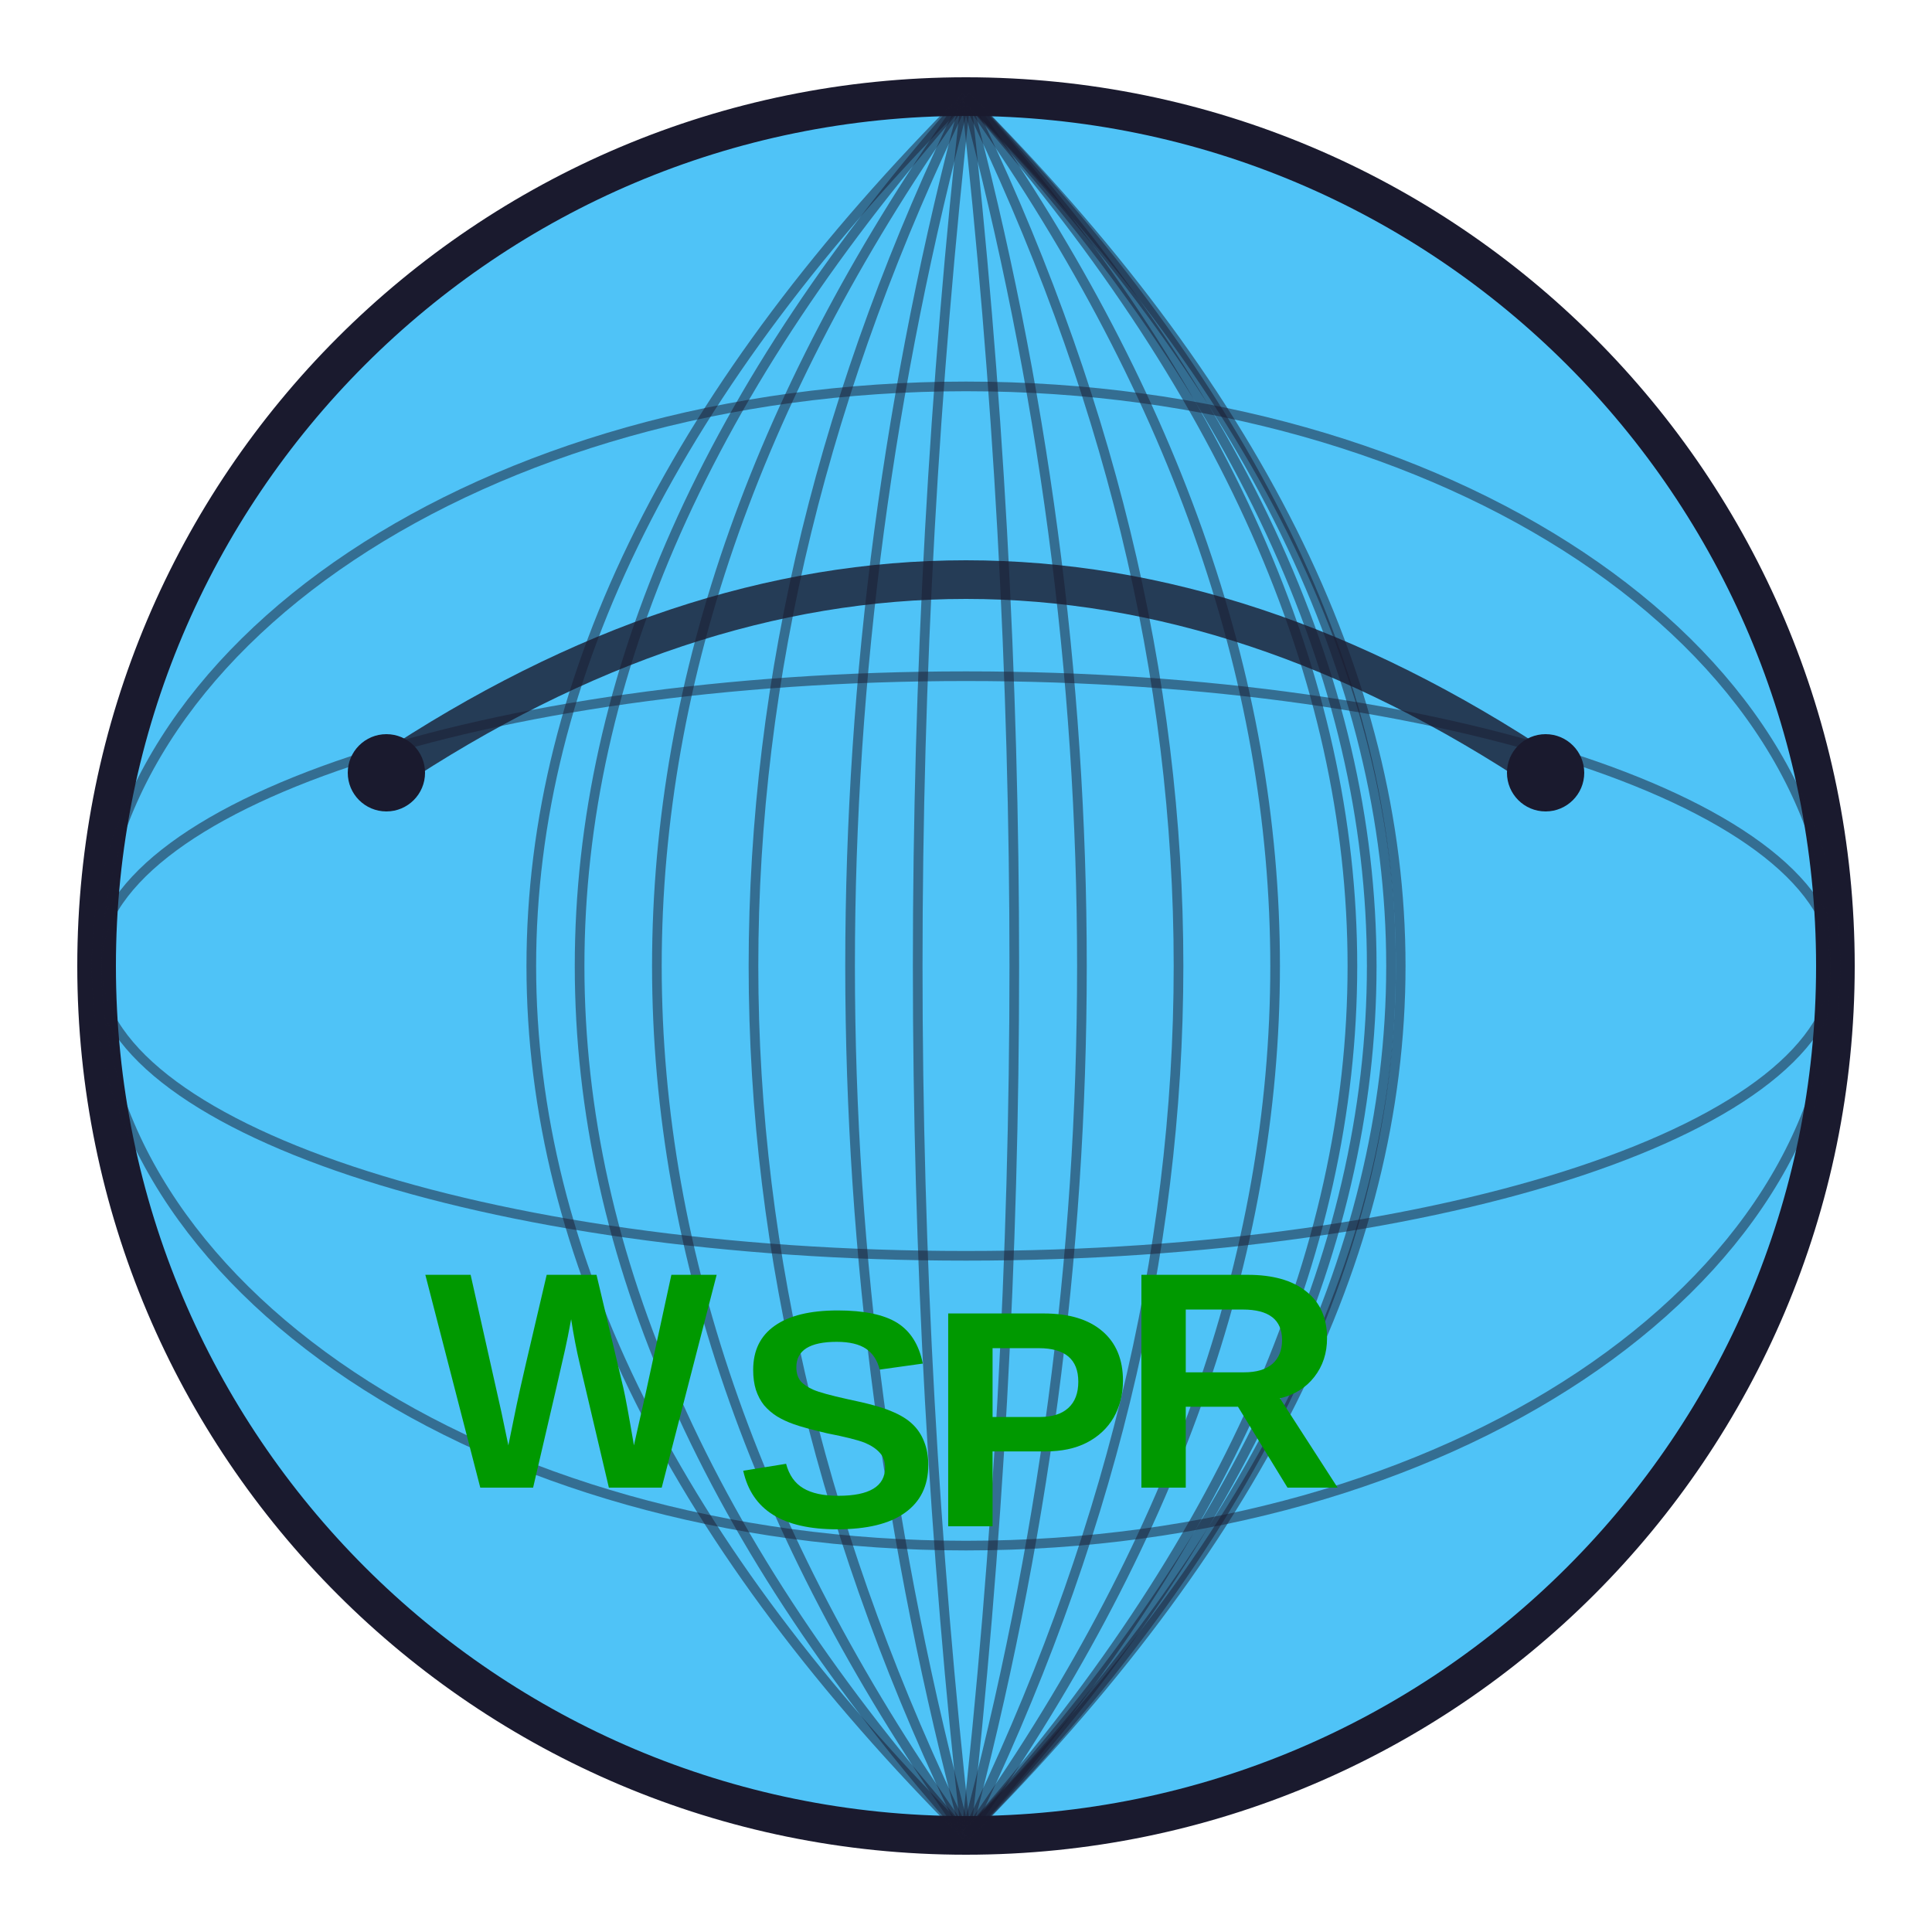
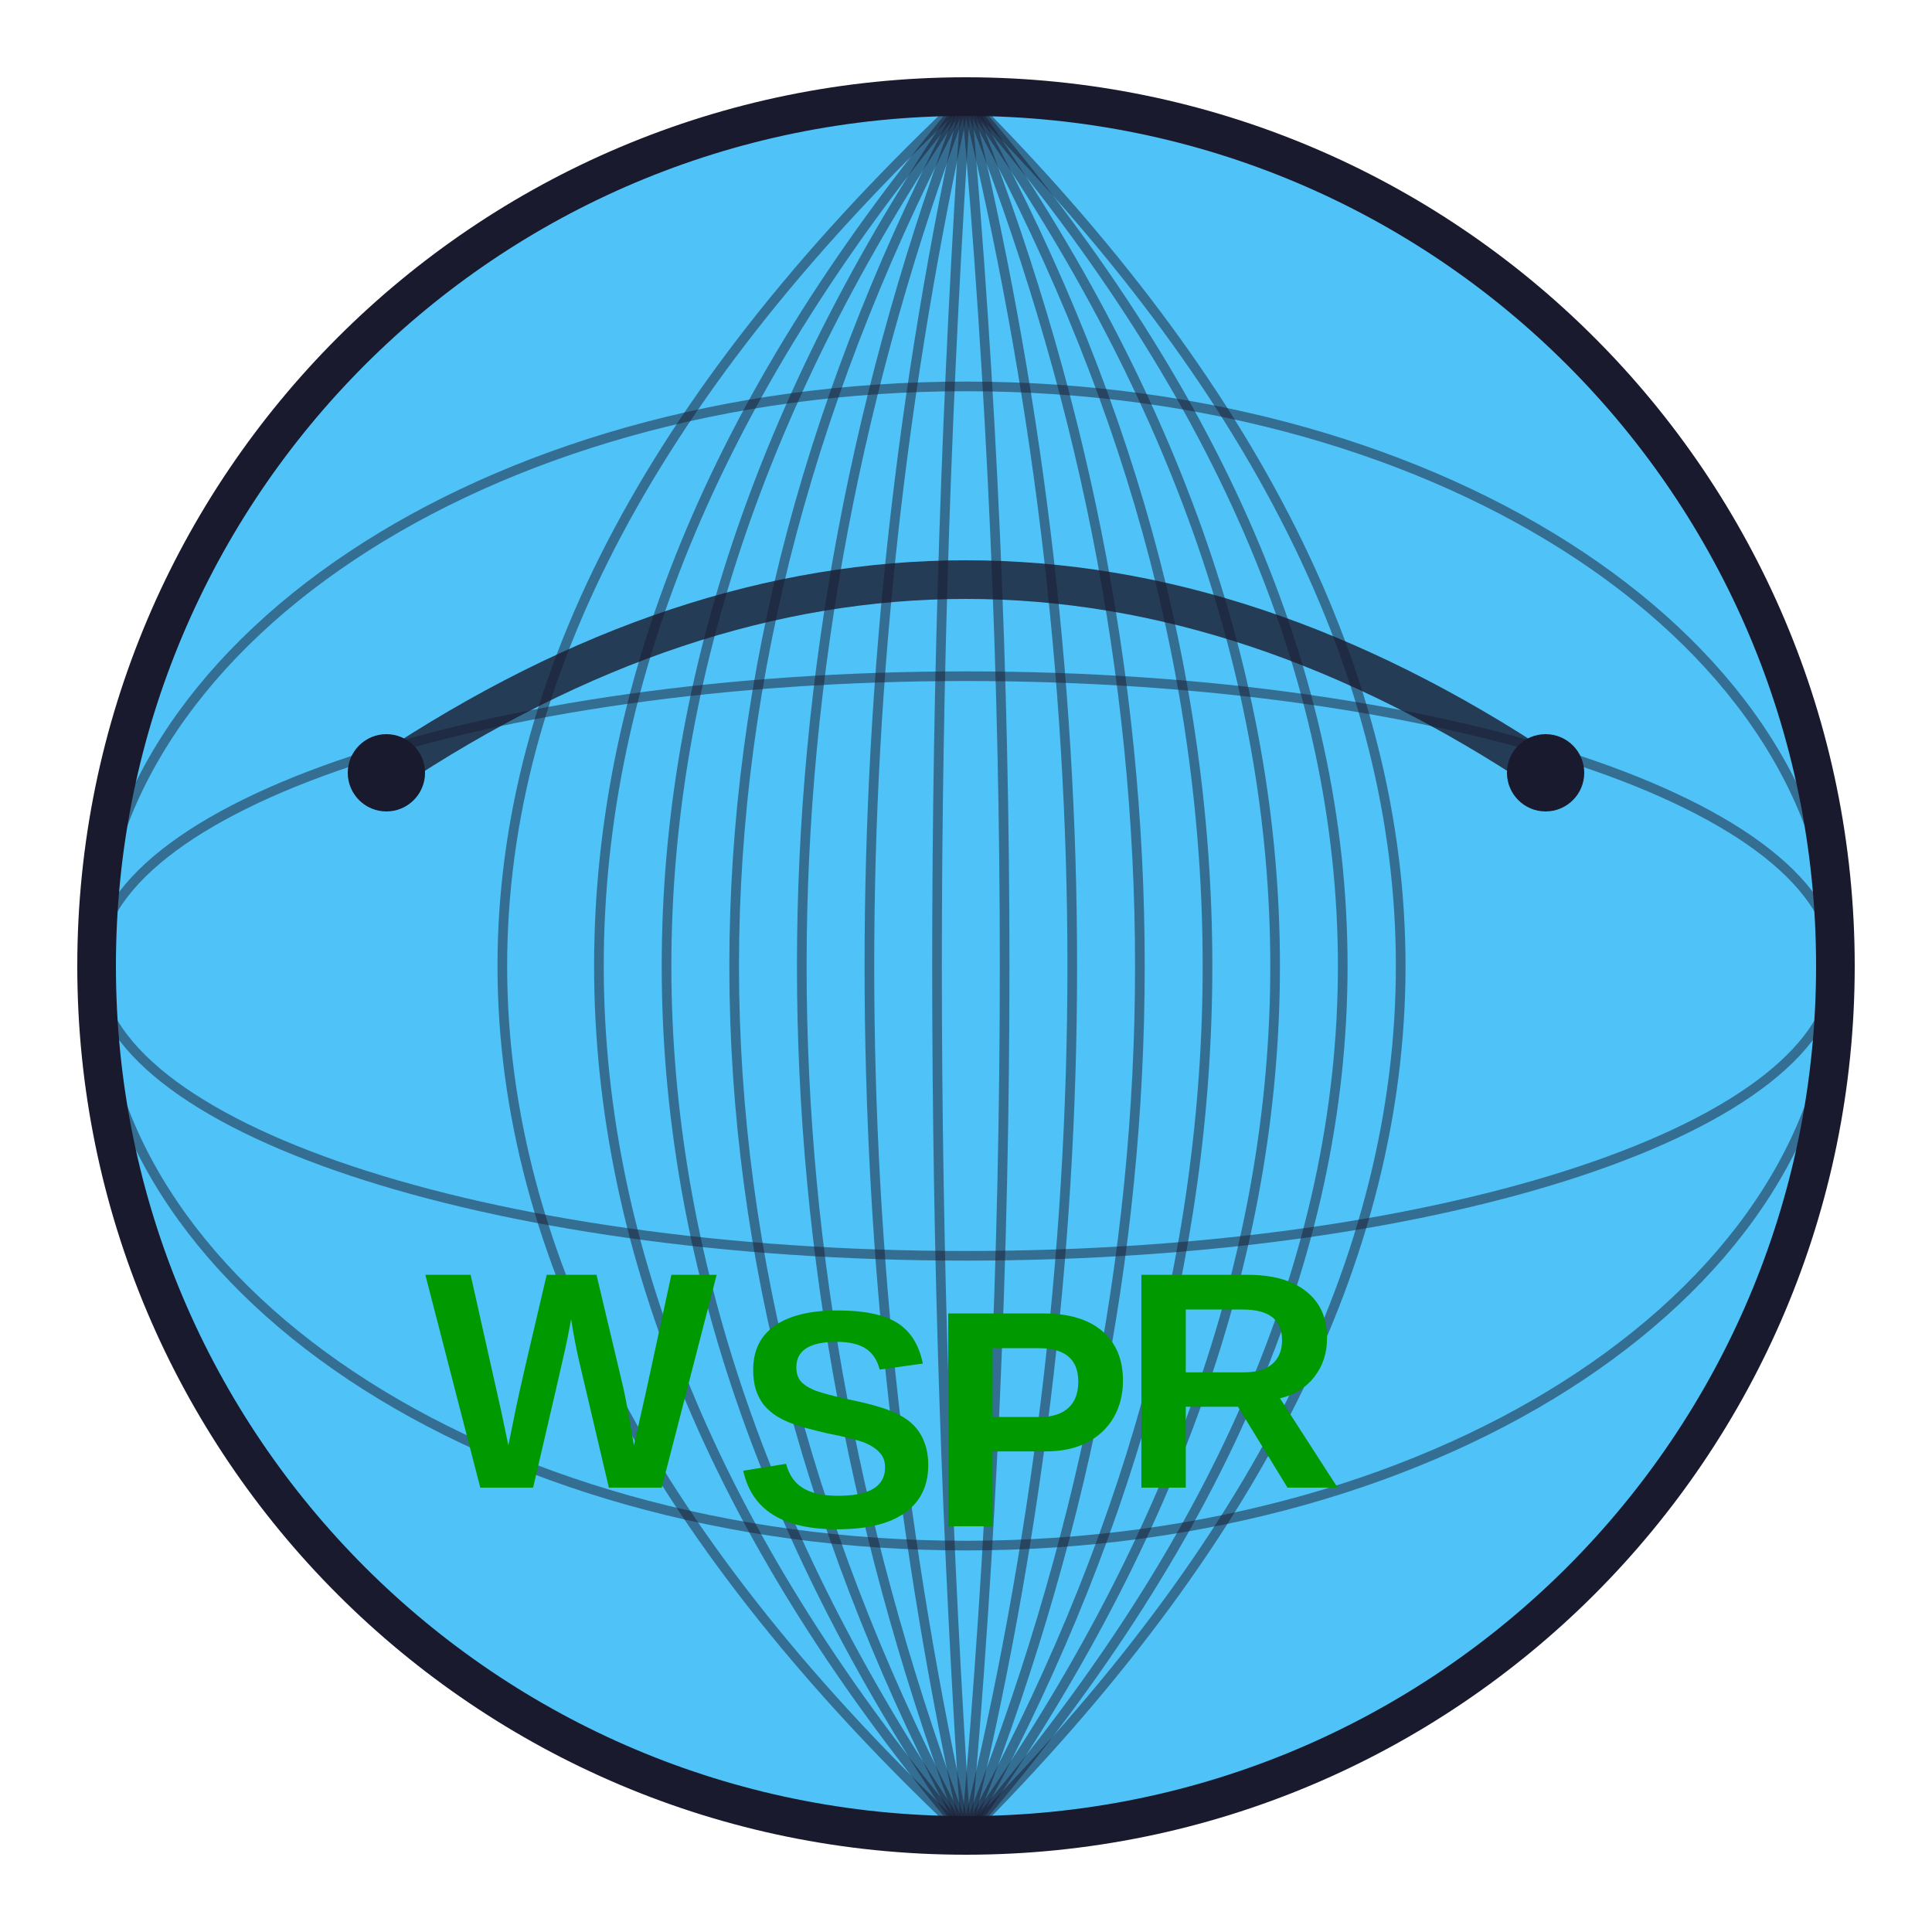
<svg xmlns="http://www.w3.org/2000/svg" viewBox="0 0 100 100">
  <circle cx="50" cy="50" r="45" fill="#4fc3f7" stroke="#1a1a2e" stroke-width="2" />
  <ellipse cx="50" cy="50" rx="45" ry="15" fill="none" stroke="#1a1a2e" stroke-width="0.5" opacity="0.5" />
  <ellipse cx="50" cy="50" rx="45" ry="30" fill="none" stroke="#1a1a2e" stroke-width="0.5" opacity="0.5" />
-   <path d="M 50 5 Q 5 50 50 95" fill="none" stroke="#1a1a2e" stroke-width="0.5" opacity="0.5" />
-   <path d="M 50 5 Q 10 50 50 95" fill="none" stroke="#1a1a2e" stroke-width="0.5" opacity="0.5" />
-   <path d="M 50 5 Q 18 50 50 95" fill="none" stroke="#1a1a2e" stroke-width="0.5" opacity="0.5" />
-   <path d="M 50 5 Q 28 50 50 95" fill="none" stroke="#1a1a2e" stroke-width="0.5" opacity="0.5" />
-   <path d="M 50 5 Q 38 50 50 95" fill="none" stroke="#1a1a2e" stroke-width="0.5" opacity="0.5" />
-   <path d="M 50 5 Q 45 50 50 95" fill="none" stroke="#1a1a2e" stroke-width="0.5" opacity="0.5" />
-   <path d="M 50 5 Q 55 50 50 95" fill="none" stroke="#1a1a2e" stroke-width="0.5" opacity="0.5" />
-   <path d="M 50 5 Q 62 50 50 95" fill="none" stroke="#1a1a2e" stroke-width="0.5" opacity="0.5" />
-   <path d="M 50 5 Q 72 50 50 95" fill="none" stroke="#1a1a2e" stroke-width="0.5" opacity="0.5" />
+   <path d="M 50 5 Q 2 50 50 95" fill="none" stroke="#1a1a2e" stroke-width="0.5" opacity="0.5" />
+   <path d="M 50 5 Q 12 50 50 95" fill="none" stroke="#1a1a2e" stroke-width="0.5" opacity="0.5" />
+   <path d="M 50 5 Q 19 50 50 95" fill="none" stroke="#1a1a2e" stroke-width="0.5" opacity="0.5" />
+   <path d="M 50 5 Q 26 50 50 95" fill="none" stroke="#1a1a2e" stroke-width="0.5" opacity="0.5" />
+   <path d="M 50 5 Q 33 50 50 95" fill="none" stroke="#1a1a2e" stroke-width="0.5" opacity="0.5" />
+   <path d="M 50 5 Q 40 50 50 95" fill="none" stroke="#1a1a2e" stroke-width="0.5" opacity="0.5" />
+   <path d="M 50 5 Q 47 50 50 95" fill="none" stroke="#1a1a2e" stroke-width="0.5" opacity="0.5" />
+   <path d="M 50 5 Q 54 50 50 95" fill="none" stroke="#1a1a2e" stroke-width="0.5" opacity="0.5" />
+   <path d="M 50 5 Q 61 50 50 95" fill="none" stroke="#1a1a2e" stroke-width="0.5" opacity="0.5" />
+   <path d="M 50 5 Q 68 50 50 95" fill="none" stroke="#1a1a2e" stroke-width="0.5" opacity="0.5" />
+   <path d="M 50 5 Q 75 50 50 95" fill="none" stroke="#1a1a2e" stroke-width="0.5" opacity="0.5" />
  <path d="M 50 5 Q 82 50 50 95" fill="none" stroke="#1a1a2e" stroke-width="0.5" opacity="0.5" />
-   <path d="M 50 5 Q 90 50 50 95" fill="none" stroke="#1a1a2e" stroke-width="0.5" opacity="0.5" />
-   <path d="M 50 5 Q 92 50 50 95" fill="none" stroke="#1a1a2e" stroke-width="0.5" opacity="0.5" />
-   <path d="M 50 5 Q 94 50 50 95" fill="none" stroke="#1a1a2e" stroke-width="0.5" opacity="0.5" />
+   <path d="M 50 5 Q 89 50 50 95" fill="none" stroke="#1a1a2e" stroke-width="0.5" opacity="0.5" />
  <path d="M 50 5 Q 95 50 50 95" fill="none" stroke="#1a1a2e" stroke-width="0.5" opacity="0.5" />
  <path d="M 20 40 Q 50 20 80 40" fill="none" stroke="#1a1a2e" stroke-width="2" opacity="0.8" />
  <circle cx="20" cy="40" r="2" fill="#1a1a2e" />
  <circle cx="80" cy="40" r="2" fill="#1a1a2e" />
  <text x="22" y="77" fill="#009900" font-size="16" font-weight="bold" font-family="Arial, sans-serif">W</text>
  <text x="38" y="79" fill="#009900" font-size="16" font-weight="bold" font-family="Arial, sans-serif">S</text>
  <text x="48" y="79" fill="#009900" font-size="16" font-weight="bold" font-family="Arial, sans-serif">P</text>
  <text x="58" y="77" fill="#009900" font-size="16" font-weight="bold" font-family="Arial, sans-serif">R</text>
</svg>
